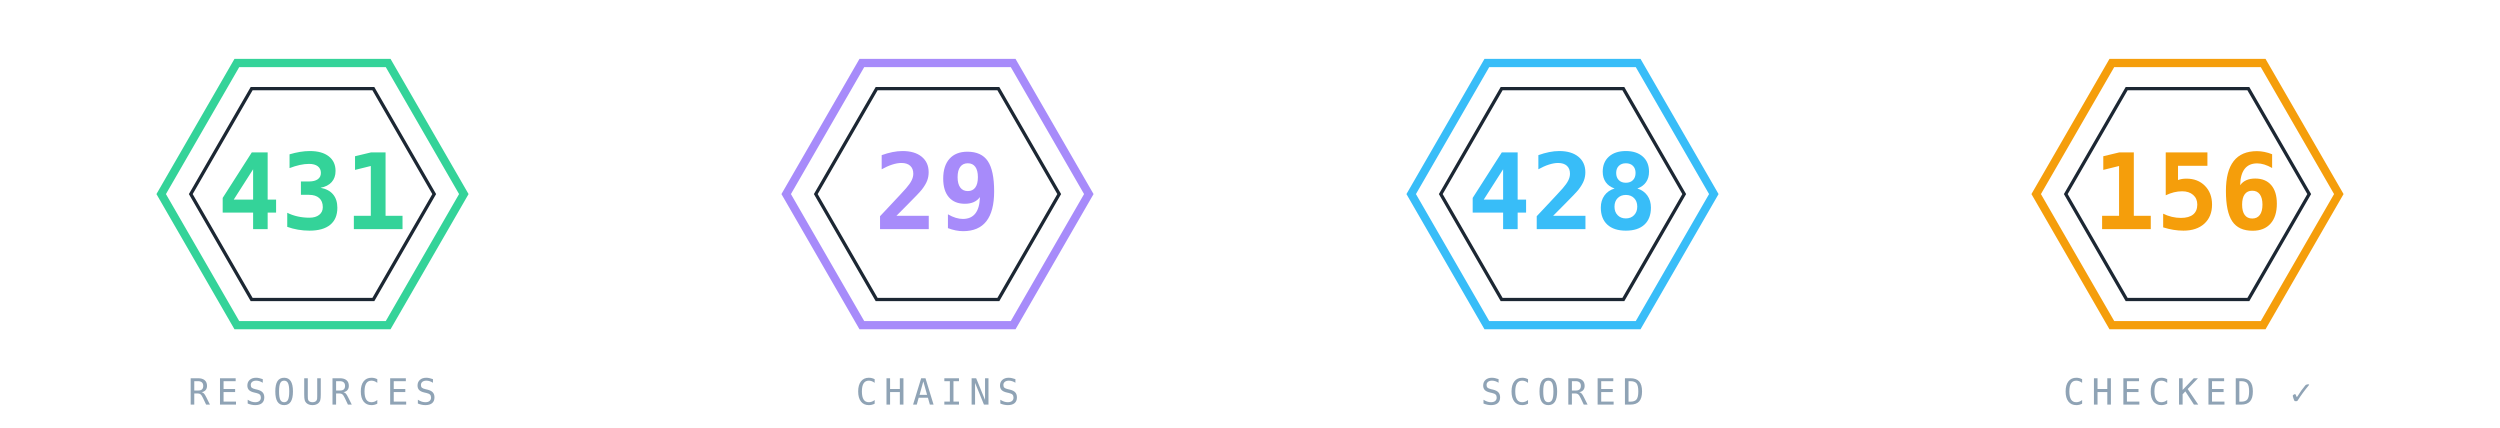
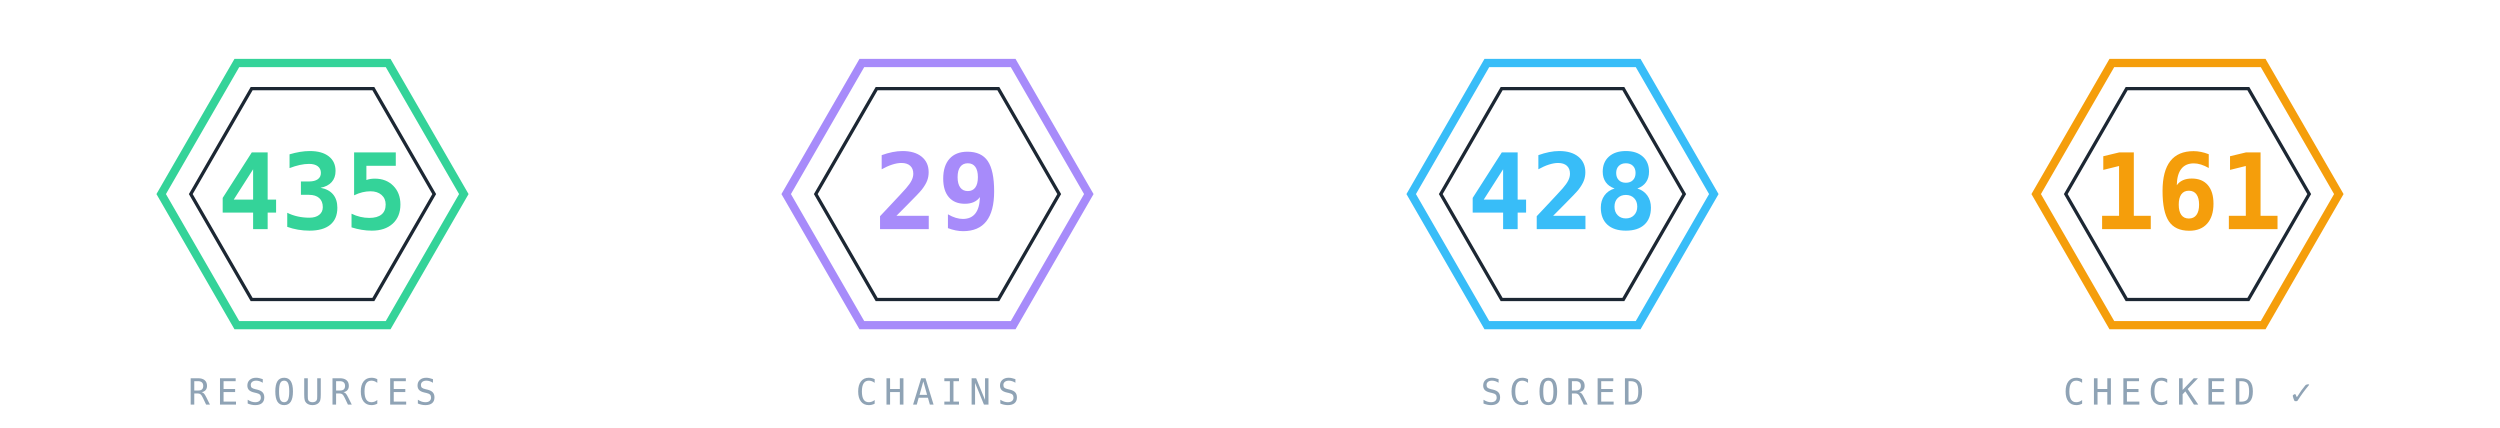
- <svg xmlns="http://www.w3.org/2000/svg" width="1520" height="260" viewBox="0 0 1520 260" role="img" aria-label="431 resources, 29 chains, 428 scored, 156 independently checked">
+ <svg xmlns="http://www.w3.org/2000/svg" width="1520" height="260" viewBox="0 0 1520 260" role="img" aria-label="435 resources, 29 chains, 428 scored, 161 independently checked">
  <g>
    <path d="M98.0 118.0 L144.0 38.3 L236.0 38.3 L282.0 118.0 L236.0 197.7 L144.0 197.7 Z" fill="none" stroke="#34d399" stroke-width="5" />
    <path d="M116.0 118.0 L153.0 53.9 L227.0 53.9 L264.0 118.0 L227.0 182.1 L153.0 182.1 Z" fill="none" stroke="#1c2733" stroke-width="2" />
-     <text x="190" y="139.333" text-anchor="middle" font-family="ui-monospace, SFMono-Regular, Menlo, monospace" font-size="64" font-weight="700" fill="#34d399">431</text>
+     <text x="190" y="139.333" text-anchor="middle" font-family="ui-monospace, SFMono-Regular, Menlo, monospace" font-size="64" font-weight="700" fill="#34d399">435</text>
    <text x="190" y="246" text-anchor="middle" font-family="ui-monospace, SFMono-Regular, Menlo, monospace" font-size="22" letter-spacing="4" fill="#8fa3b5">RESOURCES</text>
  </g>
  <g>
    <path d="M478.0 118.0 L524.0 38.3 L616.0 38.3 L662.0 118.0 L616.0 197.7 L524.0 197.7 Z" fill="none" stroke="#a78bfa" stroke-width="5" />
    <path d="M496.0 118.0 L533.0 53.9 L607.0 53.9 L644.0 118.0 L607.0 182.1 L533.0 182.1 Z" fill="none" stroke="#1c2733" stroke-width="2" />
    <text x="570" y="139.333" text-anchor="middle" font-family="ui-monospace, SFMono-Regular, Menlo, monospace" font-size="64" font-weight="700" fill="#a78bfa">29</text>
    <text x="570" y="246" text-anchor="middle" font-family="ui-monospace, SFMono-Regular, Menlo, monospace" font-size="22" letter-spacing="4" fill="#8fa3b5">CHAINS</text>
  </g>
  <g>
    <path d="M858.0 118.0 L904.0 38.3 L996.0 38.3 L1042.0 118.0 L996.0 197.7 L904.0 197.7 Z" fill="none" stroke="#38bdf8" stroke-width="5" />
    <path d="M876.0 118.0 L913.0 53.9 L987.0 53.9 L1024.0 118.0 L987.0 182.1 L913.0 182.1 Z" fill="none" stroke="#1c2733" stroke-width="2" />
    <text x="950" y="139.333" text-anchor="middle" font-family="ui-monospace, SFMono-Regular, Menlo, monospace" font-size="64" font-weight="700" fill="#38bdf8">428</text>
    <text x="950" y="246" text-anchor="middle" font-family="ui-monospace, SFMono-Regular, Menlo, monospace" font-size="22" letter-spacing="4" fill="#8fa3b5">SCORED</text>
  </g>
  <g>
    <path d="M1238.0 118.0 L1284.0 38.3 L1376.0 38.3 L1422.0 118.0 L1376.0 197.7 L1284.0 197.7 Z" fill="none" stroke="#f59e0b" stroke-width="5" />
    <path d="M1256.0 118.0 L1293.0 53.9 L1367.0 53.9 L1404.0 118.0 L1367.0 182.1 L1293.0 182.1 Z" fill="none" stroke="#1c2733" stroke-width="2" />
-     <text x="1330" y="139.333" text-anchor="middle" font-family="ui-monospace, SFMono-Regular, Menlo, monospace" font-size="64" font-weight="700" fill="#f59e0b">156</text>
+     <text x="1330" y="139.333" text-anchor="middle" font-family="ui-monospace, SFMono-Regular, Menlo, monospace" font-size="64" font-weight="700" fill="#f59e0b">161</text>
    <text x="1330" y="246" text-anchor="middle" font-family="ui-monospace, SFMono-Regular, Menlo, monospace" font-size="22" letter-spacing="4" fill="#8fa3b5">CHECKED ✓</text>
  </g>
</svg>
